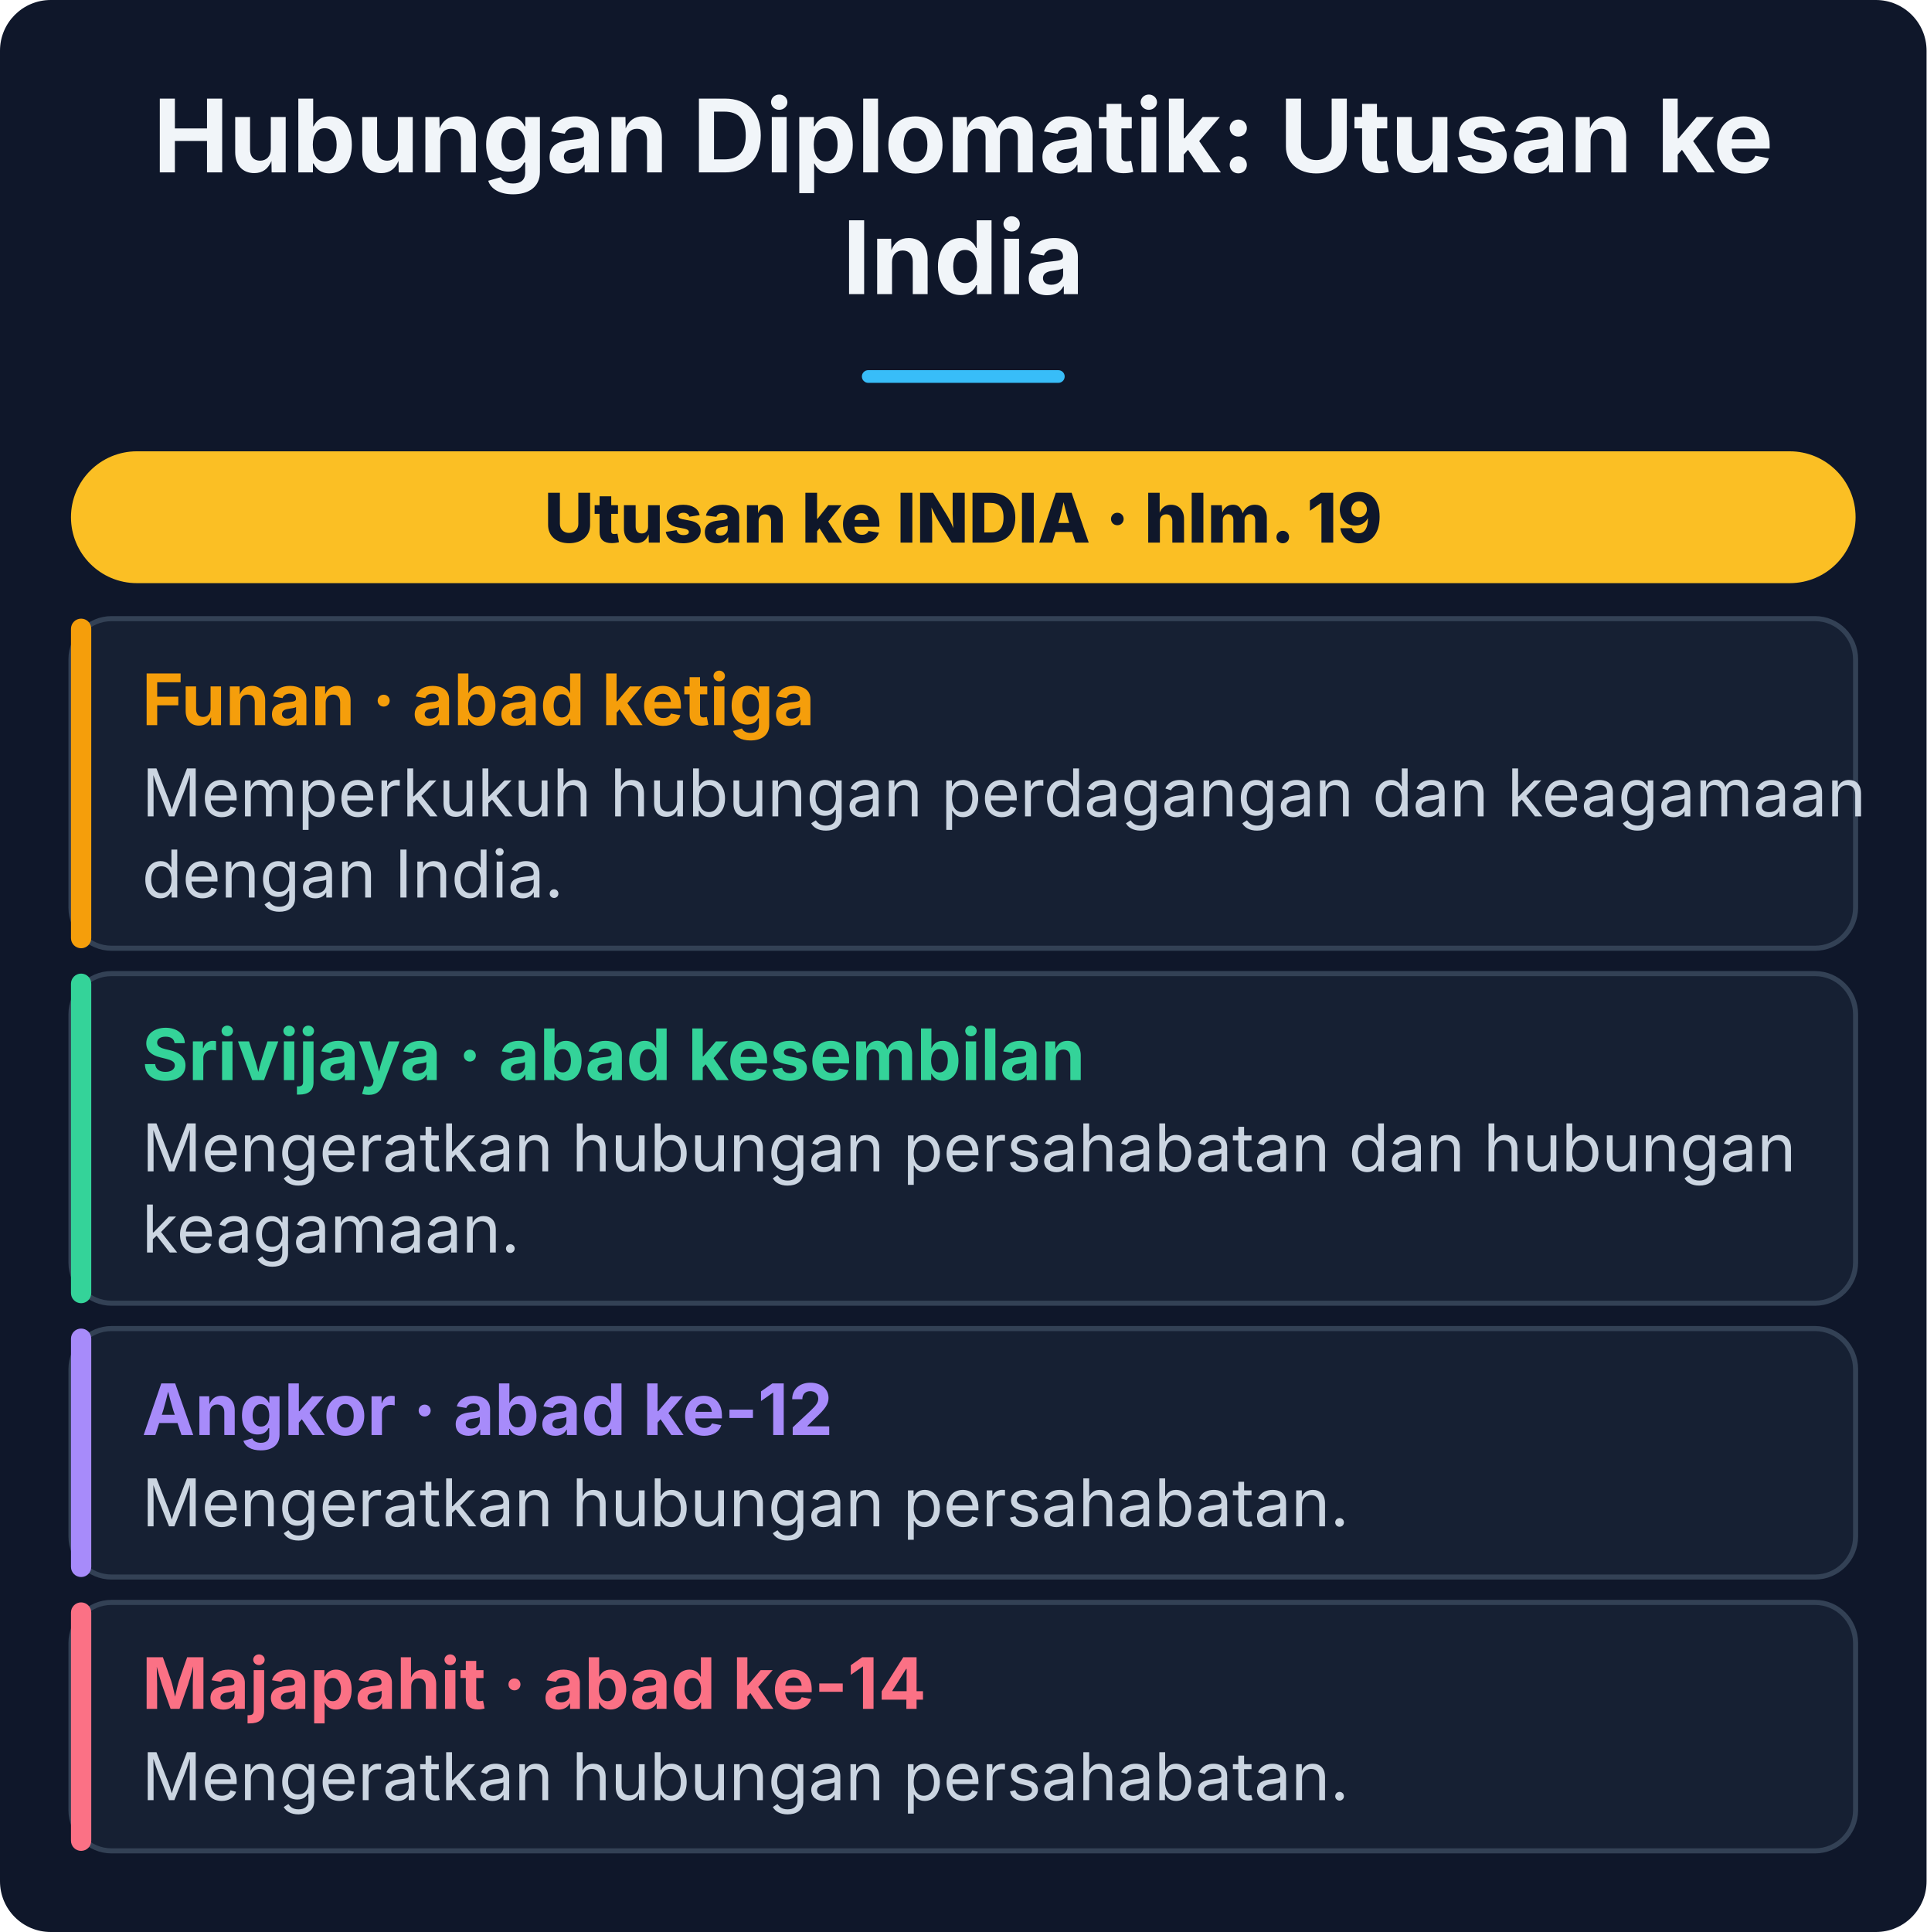
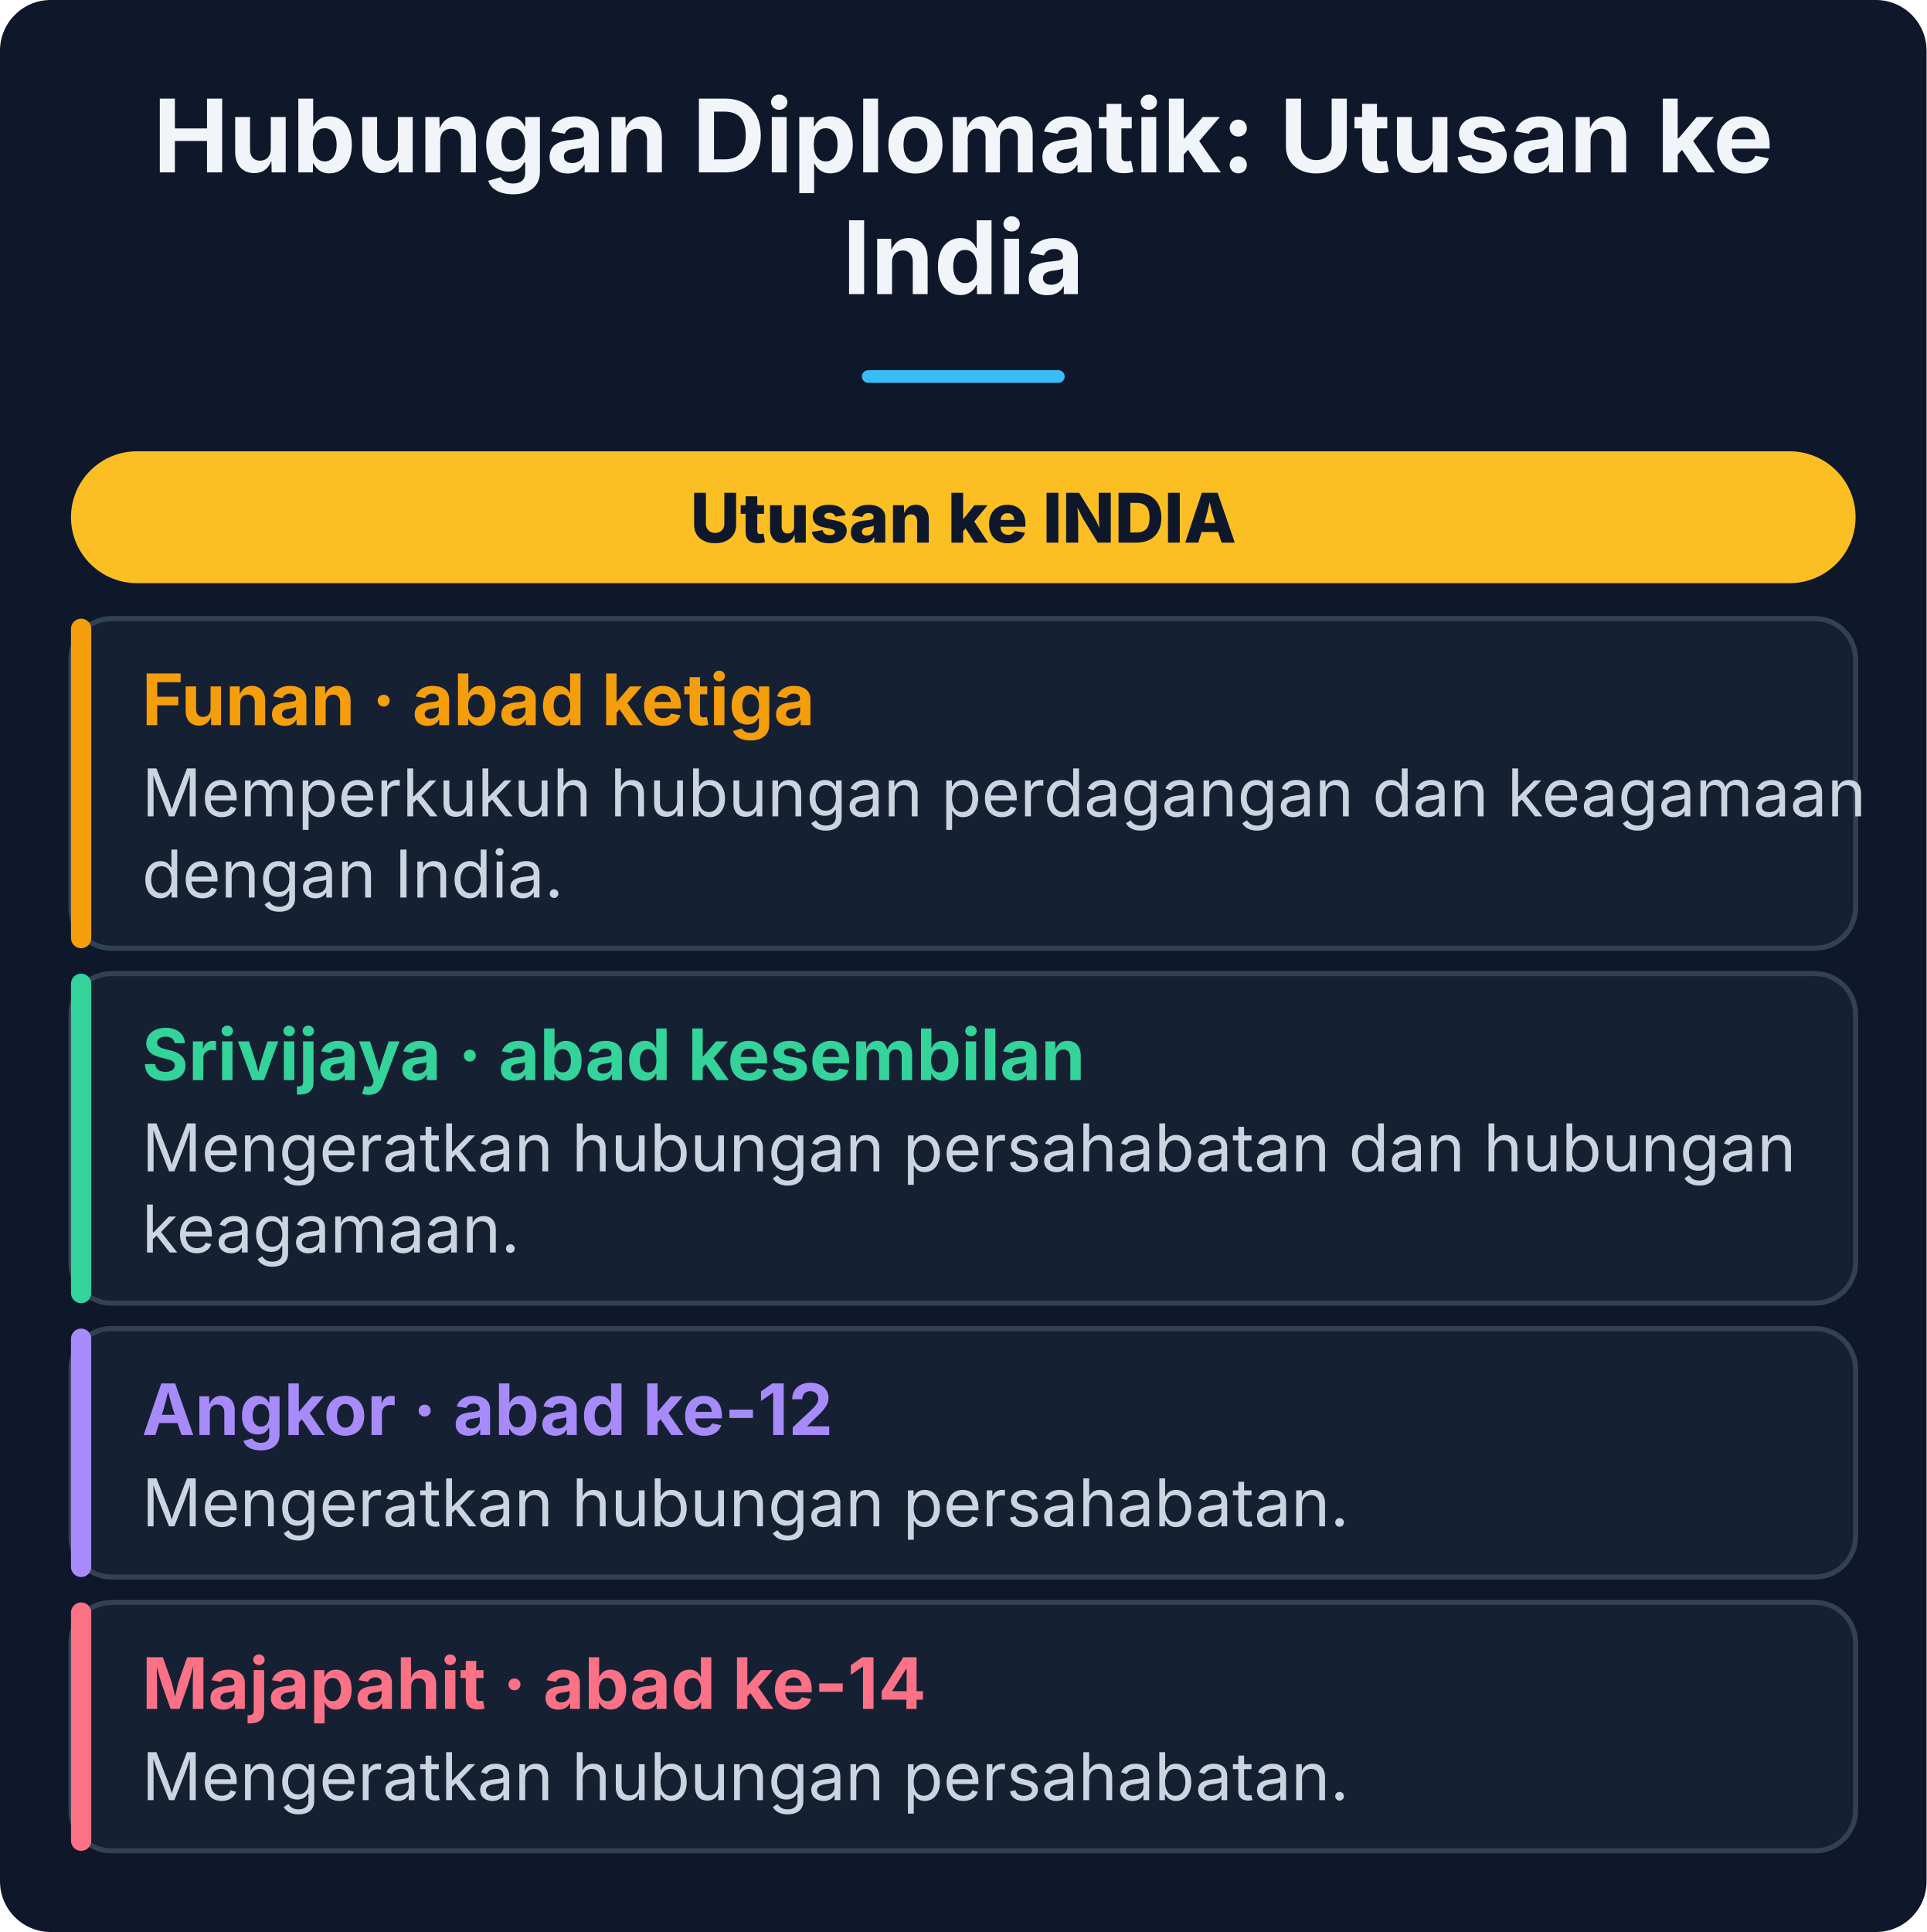
<svg xmlns="http://www.w3.org/2000/svg" viewBox="0 0 760 762" width="760" height="762" role="img" aria-label="Rajah utusan kerajaan Alam Melayu ke India">
  <rect width="760" height="762" rx="20" fill="#0f172a" />
  <text x="380" y="68" text-anchor="middle" font-family="Inter, Segoe UI, Arial, sans-serif" font-size="40" font-weight="700" fill="#f1f5f9">Hubungan Diplomatik: Utusan ke</text>
  <text x="380" y="116" text-anchor="middle" font-family="Inter, Segoe UI, Arial, sans-serif" font-size="40" font-weight="700" fill="#f1f5f9">India</text>
  <rect x="340" y="146" width="80" height="5" rx="2.5" fill="#38bdf8" />
  <rect x="28" y="178" width="704" height="52" rx="26" fill="#fbbf24" />
-   <text x="380" y="214" text-anchor="middle" font-family="Inter, Segoe UI, Arial, sans-serif" font-size="27" font-weight="800" fill="#0f172a">Utusan ke INDIA · hlm. 19</text>
+   <text x="380" y="214" text-anchor="middle" font-family="Inter, Segoe UI, Arial, sans-serif" font-size="27" font-weight="800" fill="#0f172a">Utusan ke INDIA</text>
  <rect x="28" y="244" width="704" height="130" rx="16" fill="#162033" stroke="#334155" stroke-width="2" />
  <rect x="28" y="244" width="8" height="130" rx="4" fill="#f59e0b" />
  <text x="56" y="286" text-anchor="start" font-family="Inter, Segoe UI, Arial, sans-serif" font-size="28" font-weight="700" fill="#f59e0b">Funan · abad ketiga</text>
  <text x="56" y="322" text-anchor="start" font-family="Inter, Segoe UI, Arial, sans-serif" font-size="26" font-weight="400" fill="#cbd5e1">Memperkukuh hubungan perdagangan dan keagamaan</text>
  <text x="56" y="354" text-anchor="start" font-family="Inter, Segoe UI, Arial, sans-serif" font-size="26" font-weight="400" fill="#cbd5e1">dengan India.</text>
  <rect x="28" y="384" width="704" height="130" rx="16" fill="#162033" stroke="#334155" stroke-width="2" />
  <rect x="28" y="384" width="8" height="130" rx="4" fill="#34d399" />
  <text x="56" y="426" text-anchor="start" font-family="Inter, Segoe UI, Arial, sans-serif" font-size="28" font-weight="700" fill="#34d399">Srivijaya · abad kesembilan</text>
  <text x="56" y="462" text-anchor="start" font-family="Inter, Segoe UI, Arial, sans-serif" font-size="26" font-weight="400" fill="#cbd5e1">Mengeratkan hubungan persahabatan dan hubungan</text>
  <text x="56" y="494" text-anchor="start" font-family="Inter, Segoe UI, Arial, sans-serif" font-size="26" font-weight="400" fill="#cbd5e1">keagamaan.</text>
  <rect x="28" y="524" width="704" height="98" rx="16" fill="#162033" stroke="#334155" stroke-width="2" />
  <rect x="28" y="524" width="8" height="98" rx="4" fill="#a78bfa" />
  <text x="56" y="566" text-anchor="start" font-family="Inter, Segoe UI, Arial, sans-serif" font-size="28" font-weight="700" fill="#a78bfa">Angkor · abad ke-12</text>
  <text x="56" y="602" text-anchor="start" font-family="Inter, Segoe UI, Arial, sans-serif" font-size="26" font-weight="400" fill="#cbd5e1">Mengeratkan hubungan persahabatan.</text>
  <rect x="28" y="632" width="704" height="98" rx="16" fill="#162033" stroke="#334155" stroke-width="2" />
  <rect x="28" y="632" width="8" height="98" rx="4" fill="#fb7185" />
  <text x="56" y="674" text-anchor="start" font-family="Inter, Segoe UI, Arial, sans-serif" font-size="28" font-weight="700" fill="#fb7185">Majapahit · abad ke-14</text>
  <text x="56" y="710" text-anchor="start" font-family="Inter, Segoe UI, Arial, sans-serif" font-size="26" font-weight="400" fill="#cbd5e1">Mengeratkan hubungan persahabatan.</text>
</svg>
